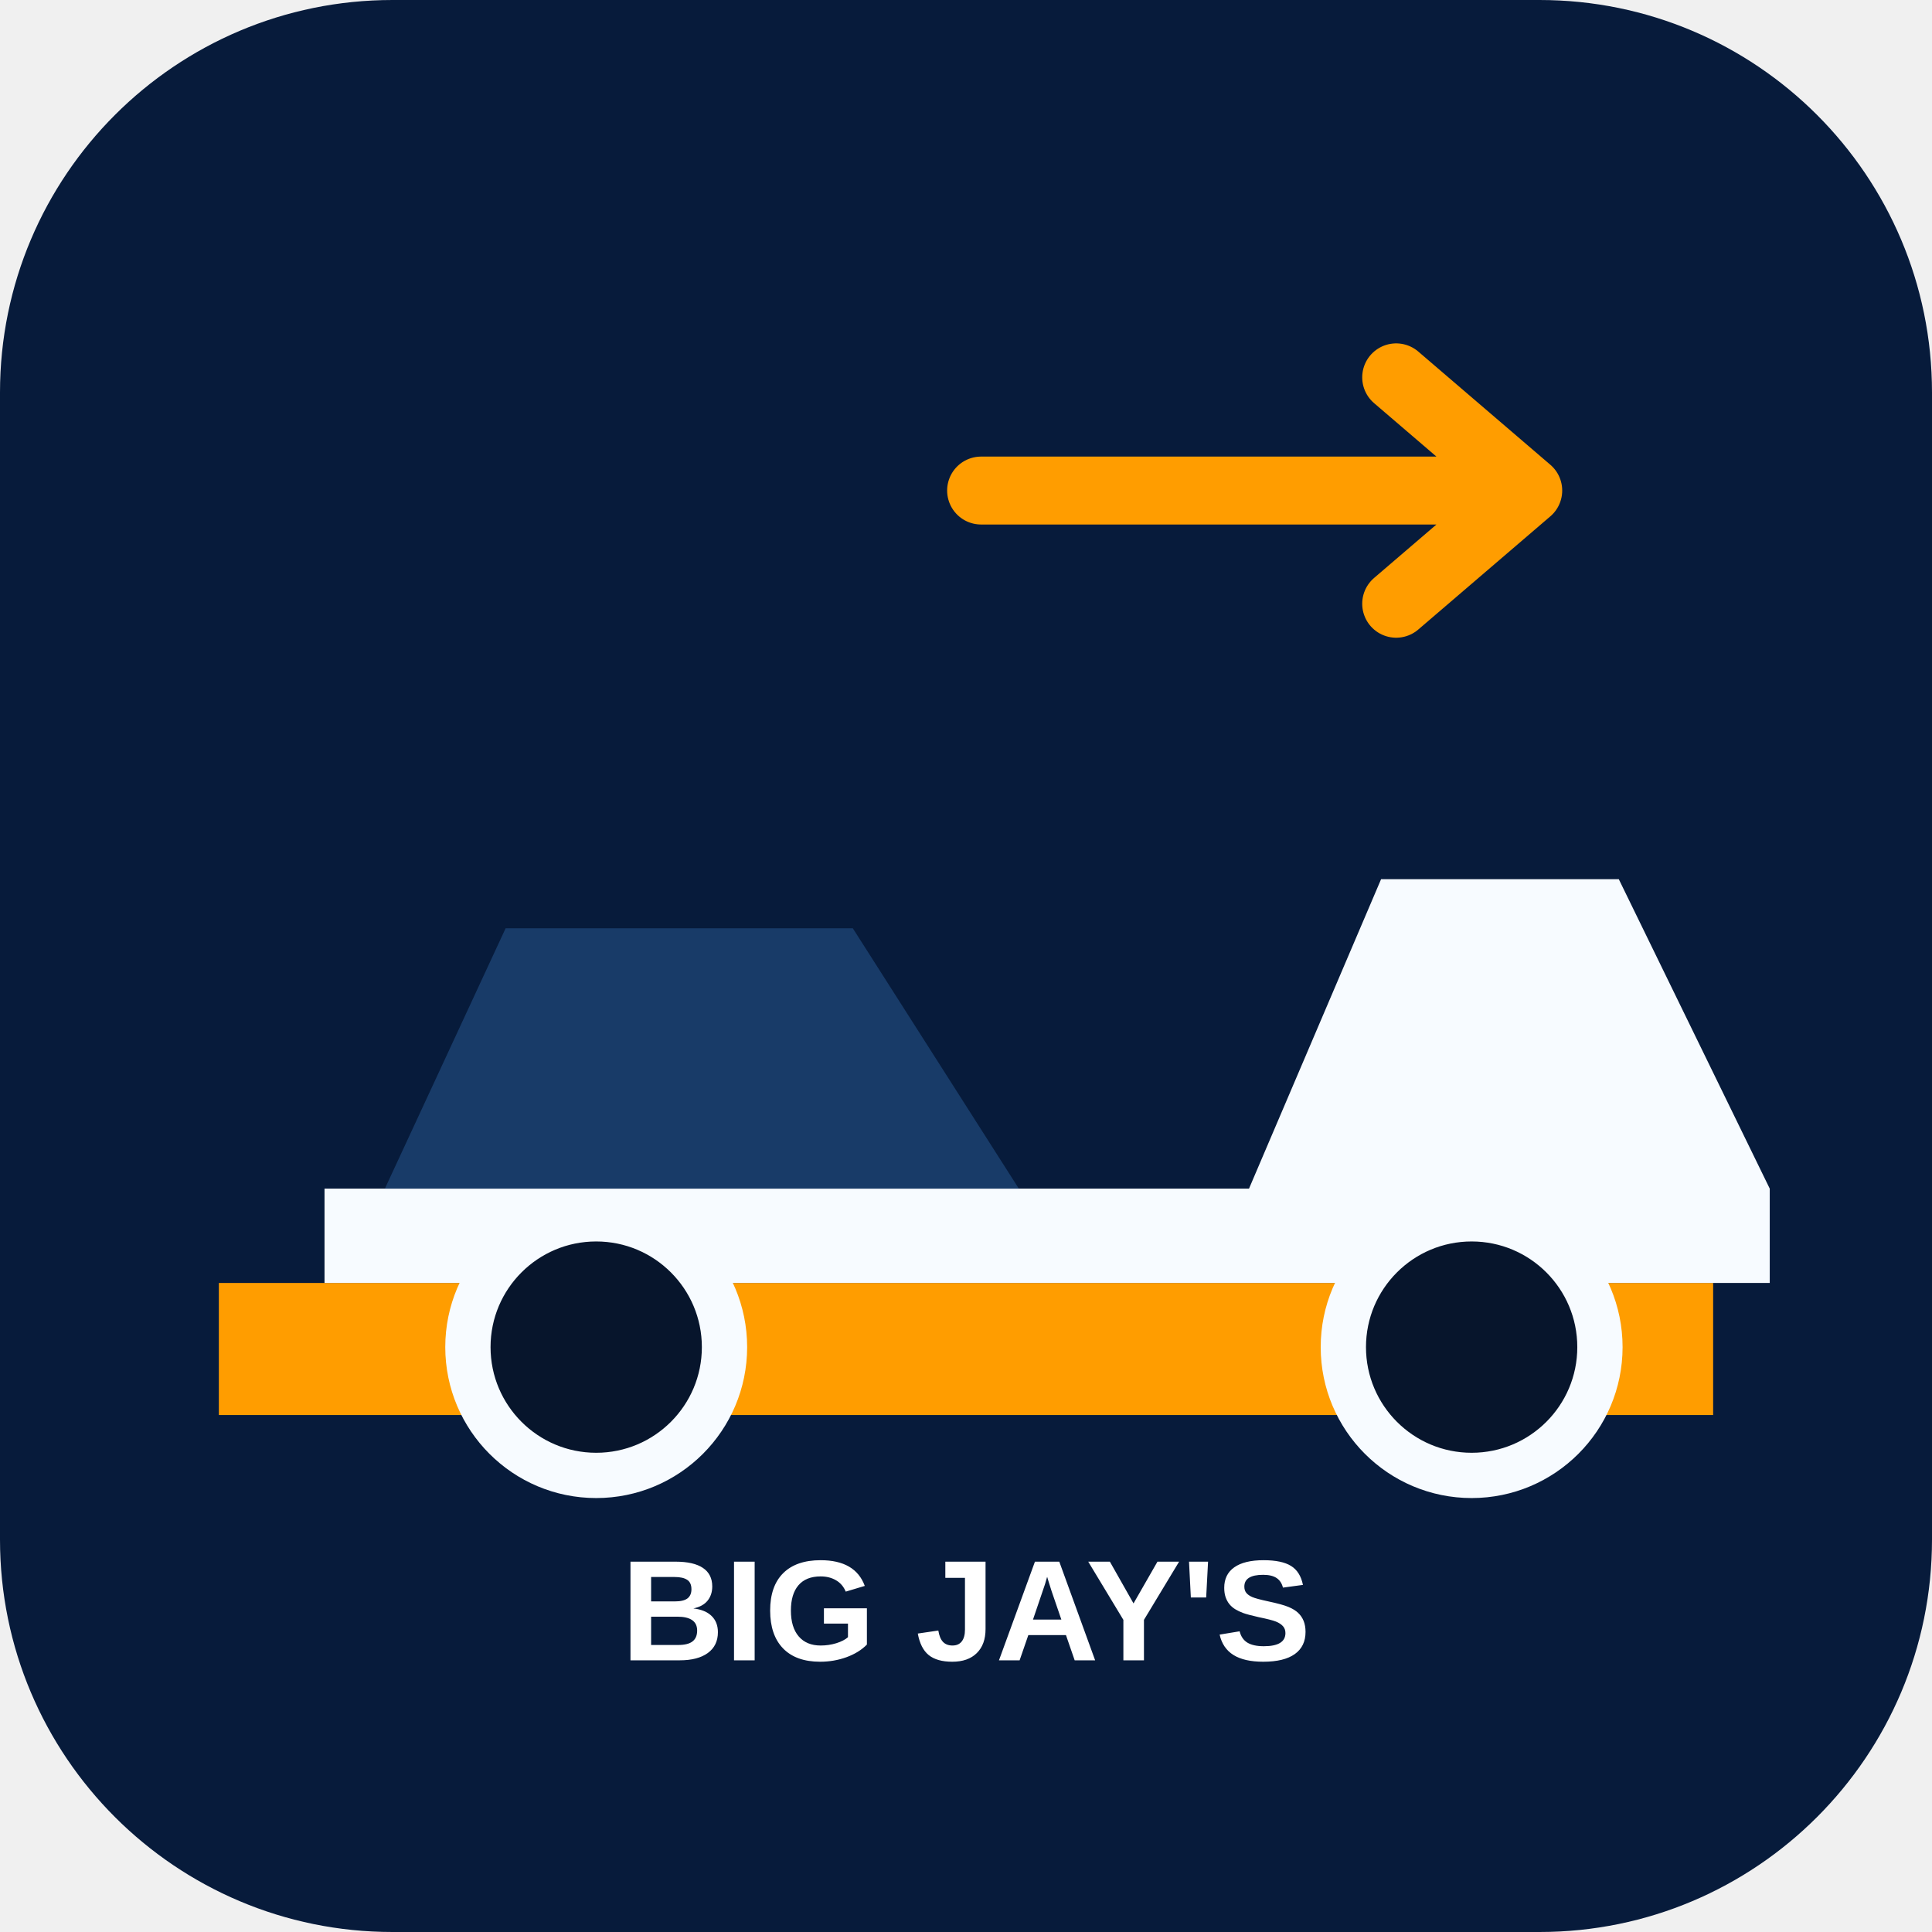
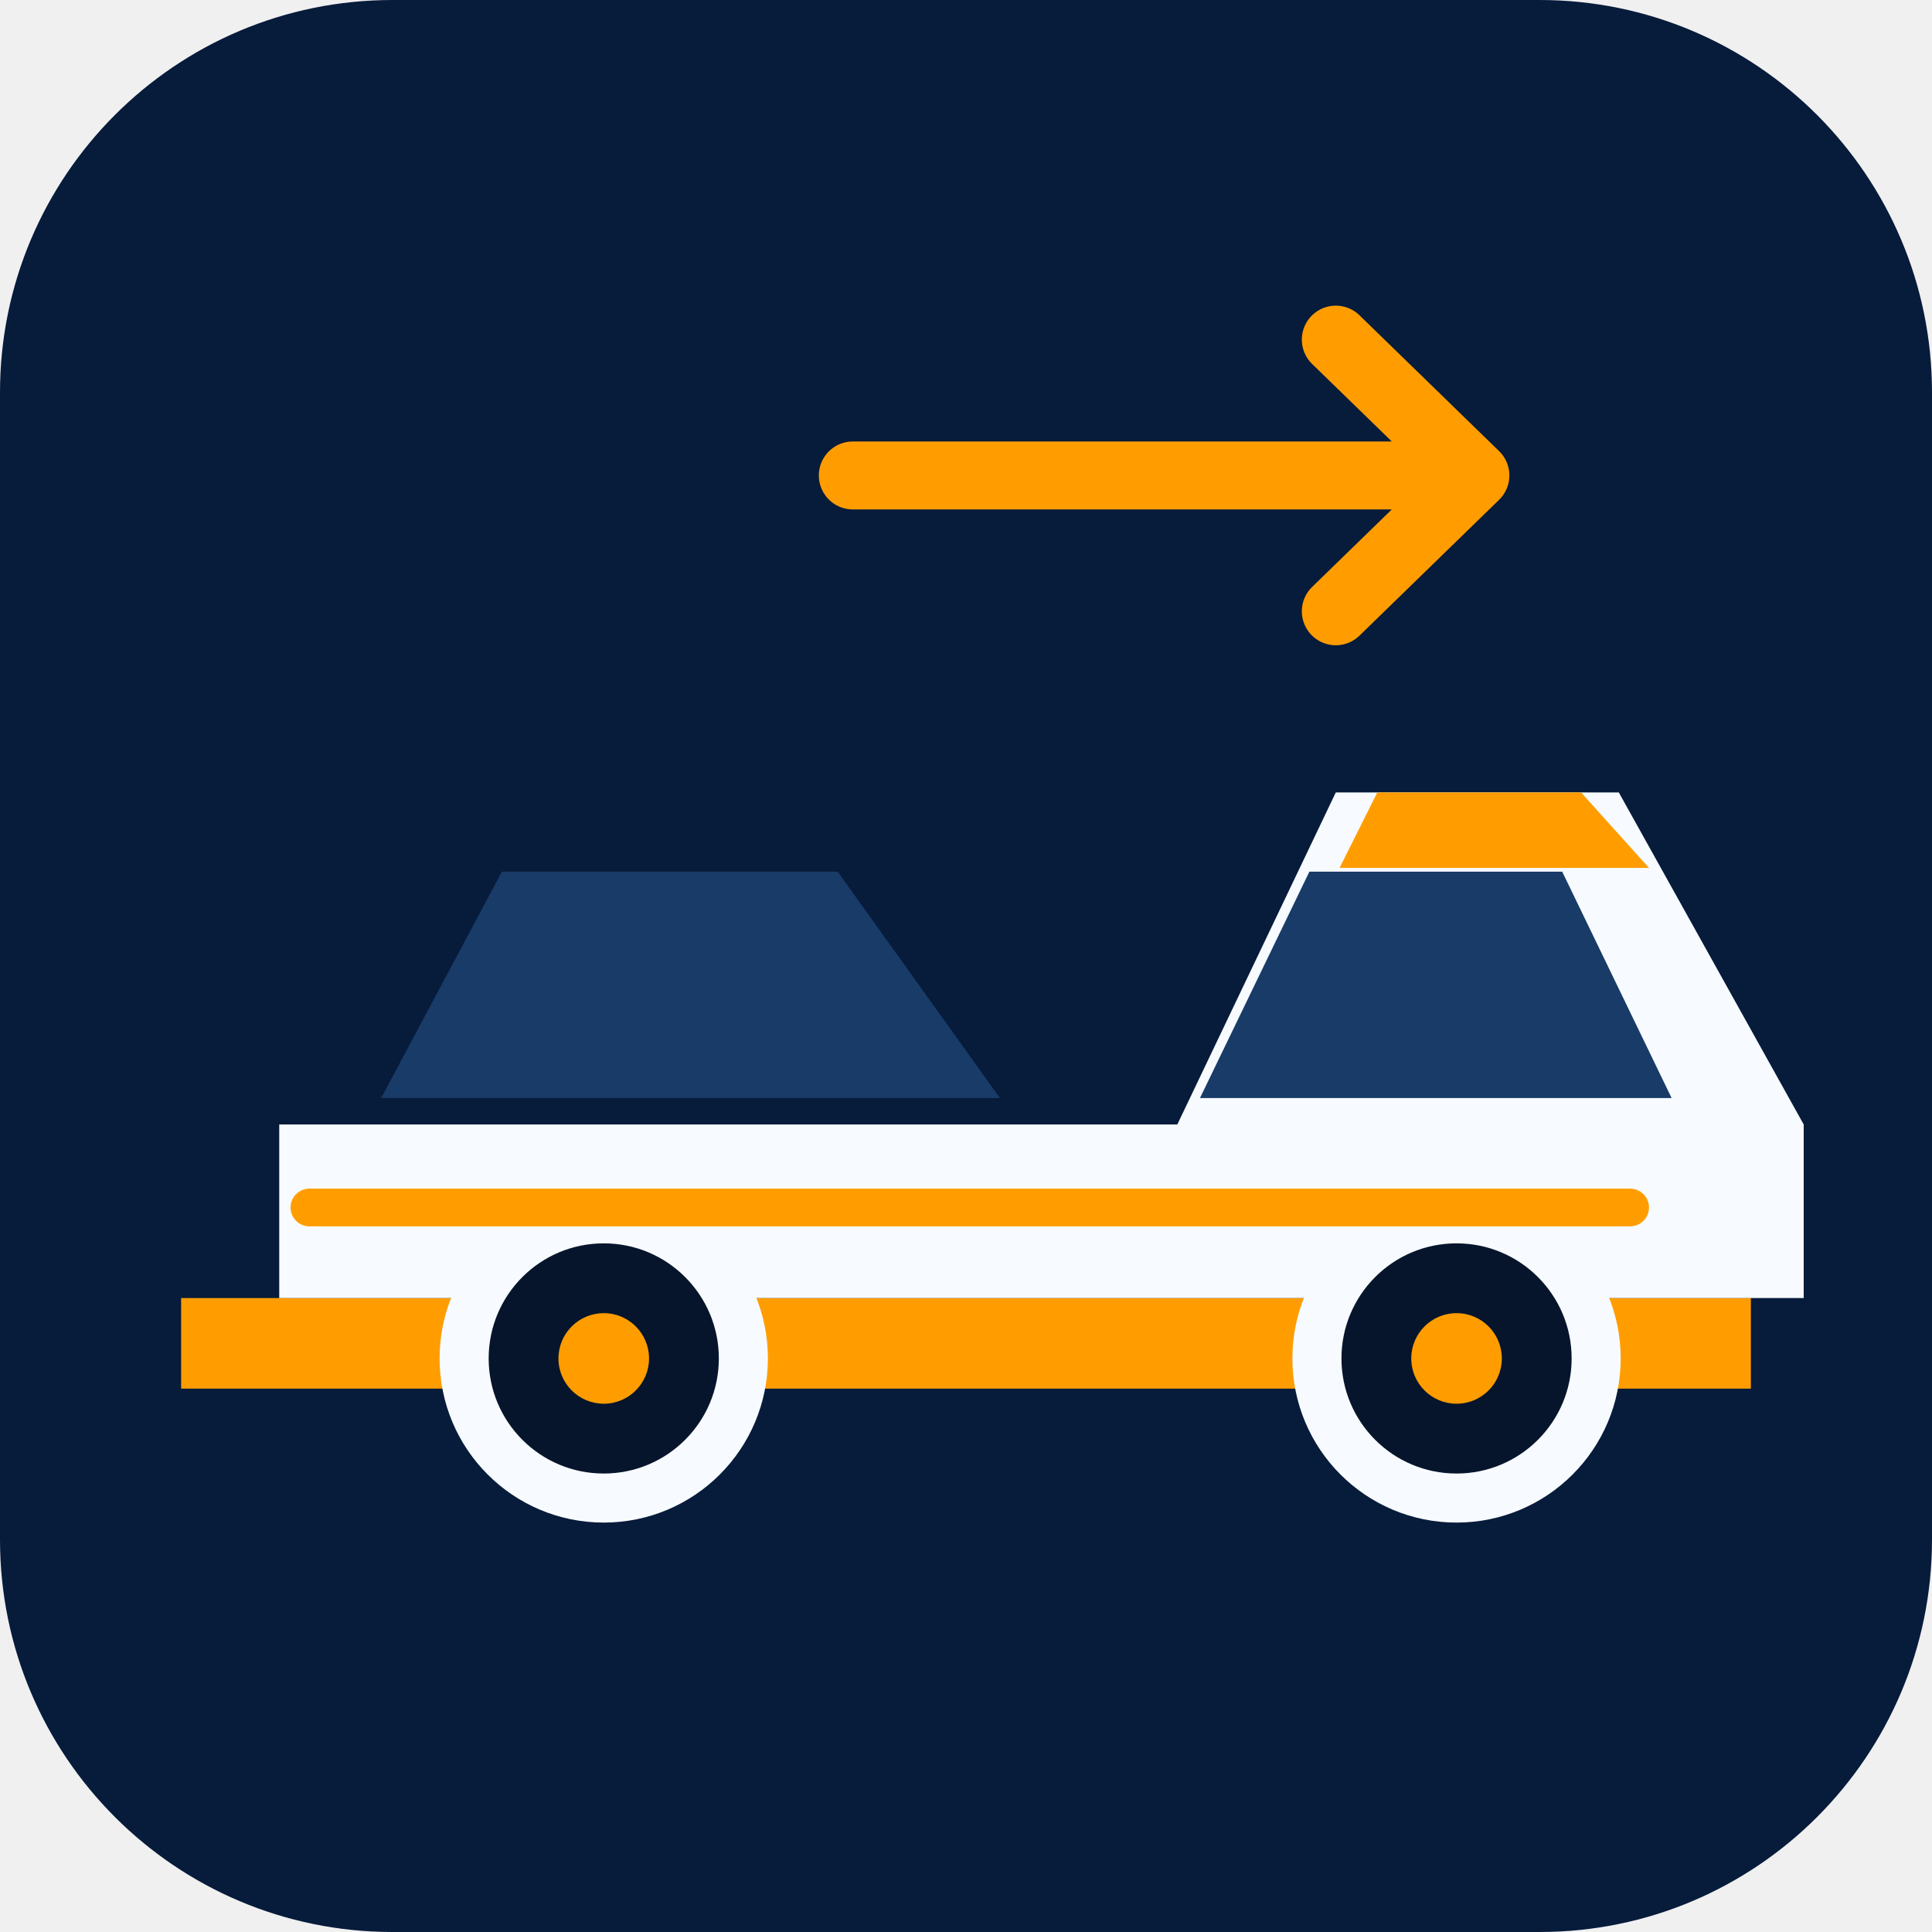
<svg xmlns="http://www.w3.org/2000/svg" viewBox="0 0 512 512">
  <rect width="512" height="512" rx="104" fill="#071b3b" />
-   <path d="M58 340h396v35H58z" fill="#ff9d00" />
-   <path d="M86 315h245l35-82h63l40 82v25H86z" fill="#f7fbff" />
-   <path d="M102 315l32-69h92l44 69" fill="#183b68" />
-   <circle cx="158" cy="357" r="34" fill="#07152c" stroke="#f7fbff" stroke-width="12" />
-   <circle cx="390" cy="357" r="34" fill="#07152c" stroke="#f7fbff" stroke-width="12" />
-   <path d="M260 130h145m-35-30 35 30-35 30" fill="none" stroke="#ff9d00" stroke-width="18" stroke-linecap="round" stroke-linejoin="round" />
-   <text x="256" y="440" text-anchor="middle" font-family="Arial" font-weight="900" font-size="38" fill="#fff">BIG JAY'S</text>
+   <path d="M48 344h416v24H48z" fill="#ff9d00" />
+   <path d="M74 298h238l42-88h75l49 88v46H74z" fill="#f7fbff" />
+   <path d="M101 291l32-60h89l43 60z" fill="#183b68" />
+   <path d="M347 231h67l29 60h-125z" fill="#183b68" />
+   <path d="M365 210h54l18 20h-82z" fill="#ff9d00" />
+   <circle cx="160" cy="360" r="37" fill="#07152c" stroke="#f7fbff" stroke-width="13" />
+   <circle cx="160" cy="360" r="12" fill="#ff9d00" />
+   <circle cx="386" cy="360" r="37" fill="#07152c" stroke="#f7fbff" stroke-width="13" />
+   <circle cx="386" cy="360" r="12" fill="#ff9d00" />
+   <path d="M82 320h350" stroke="#ff9d00" stroke-width="10" stroke-linecap="round" />
+   <path d="M226 126h165m-37-36 37 36-37 36" fill="none" stroke="#ff9d00" stroke-width="18" stroke-linecap="round" stroke-linejoin="round" />
</svg>
